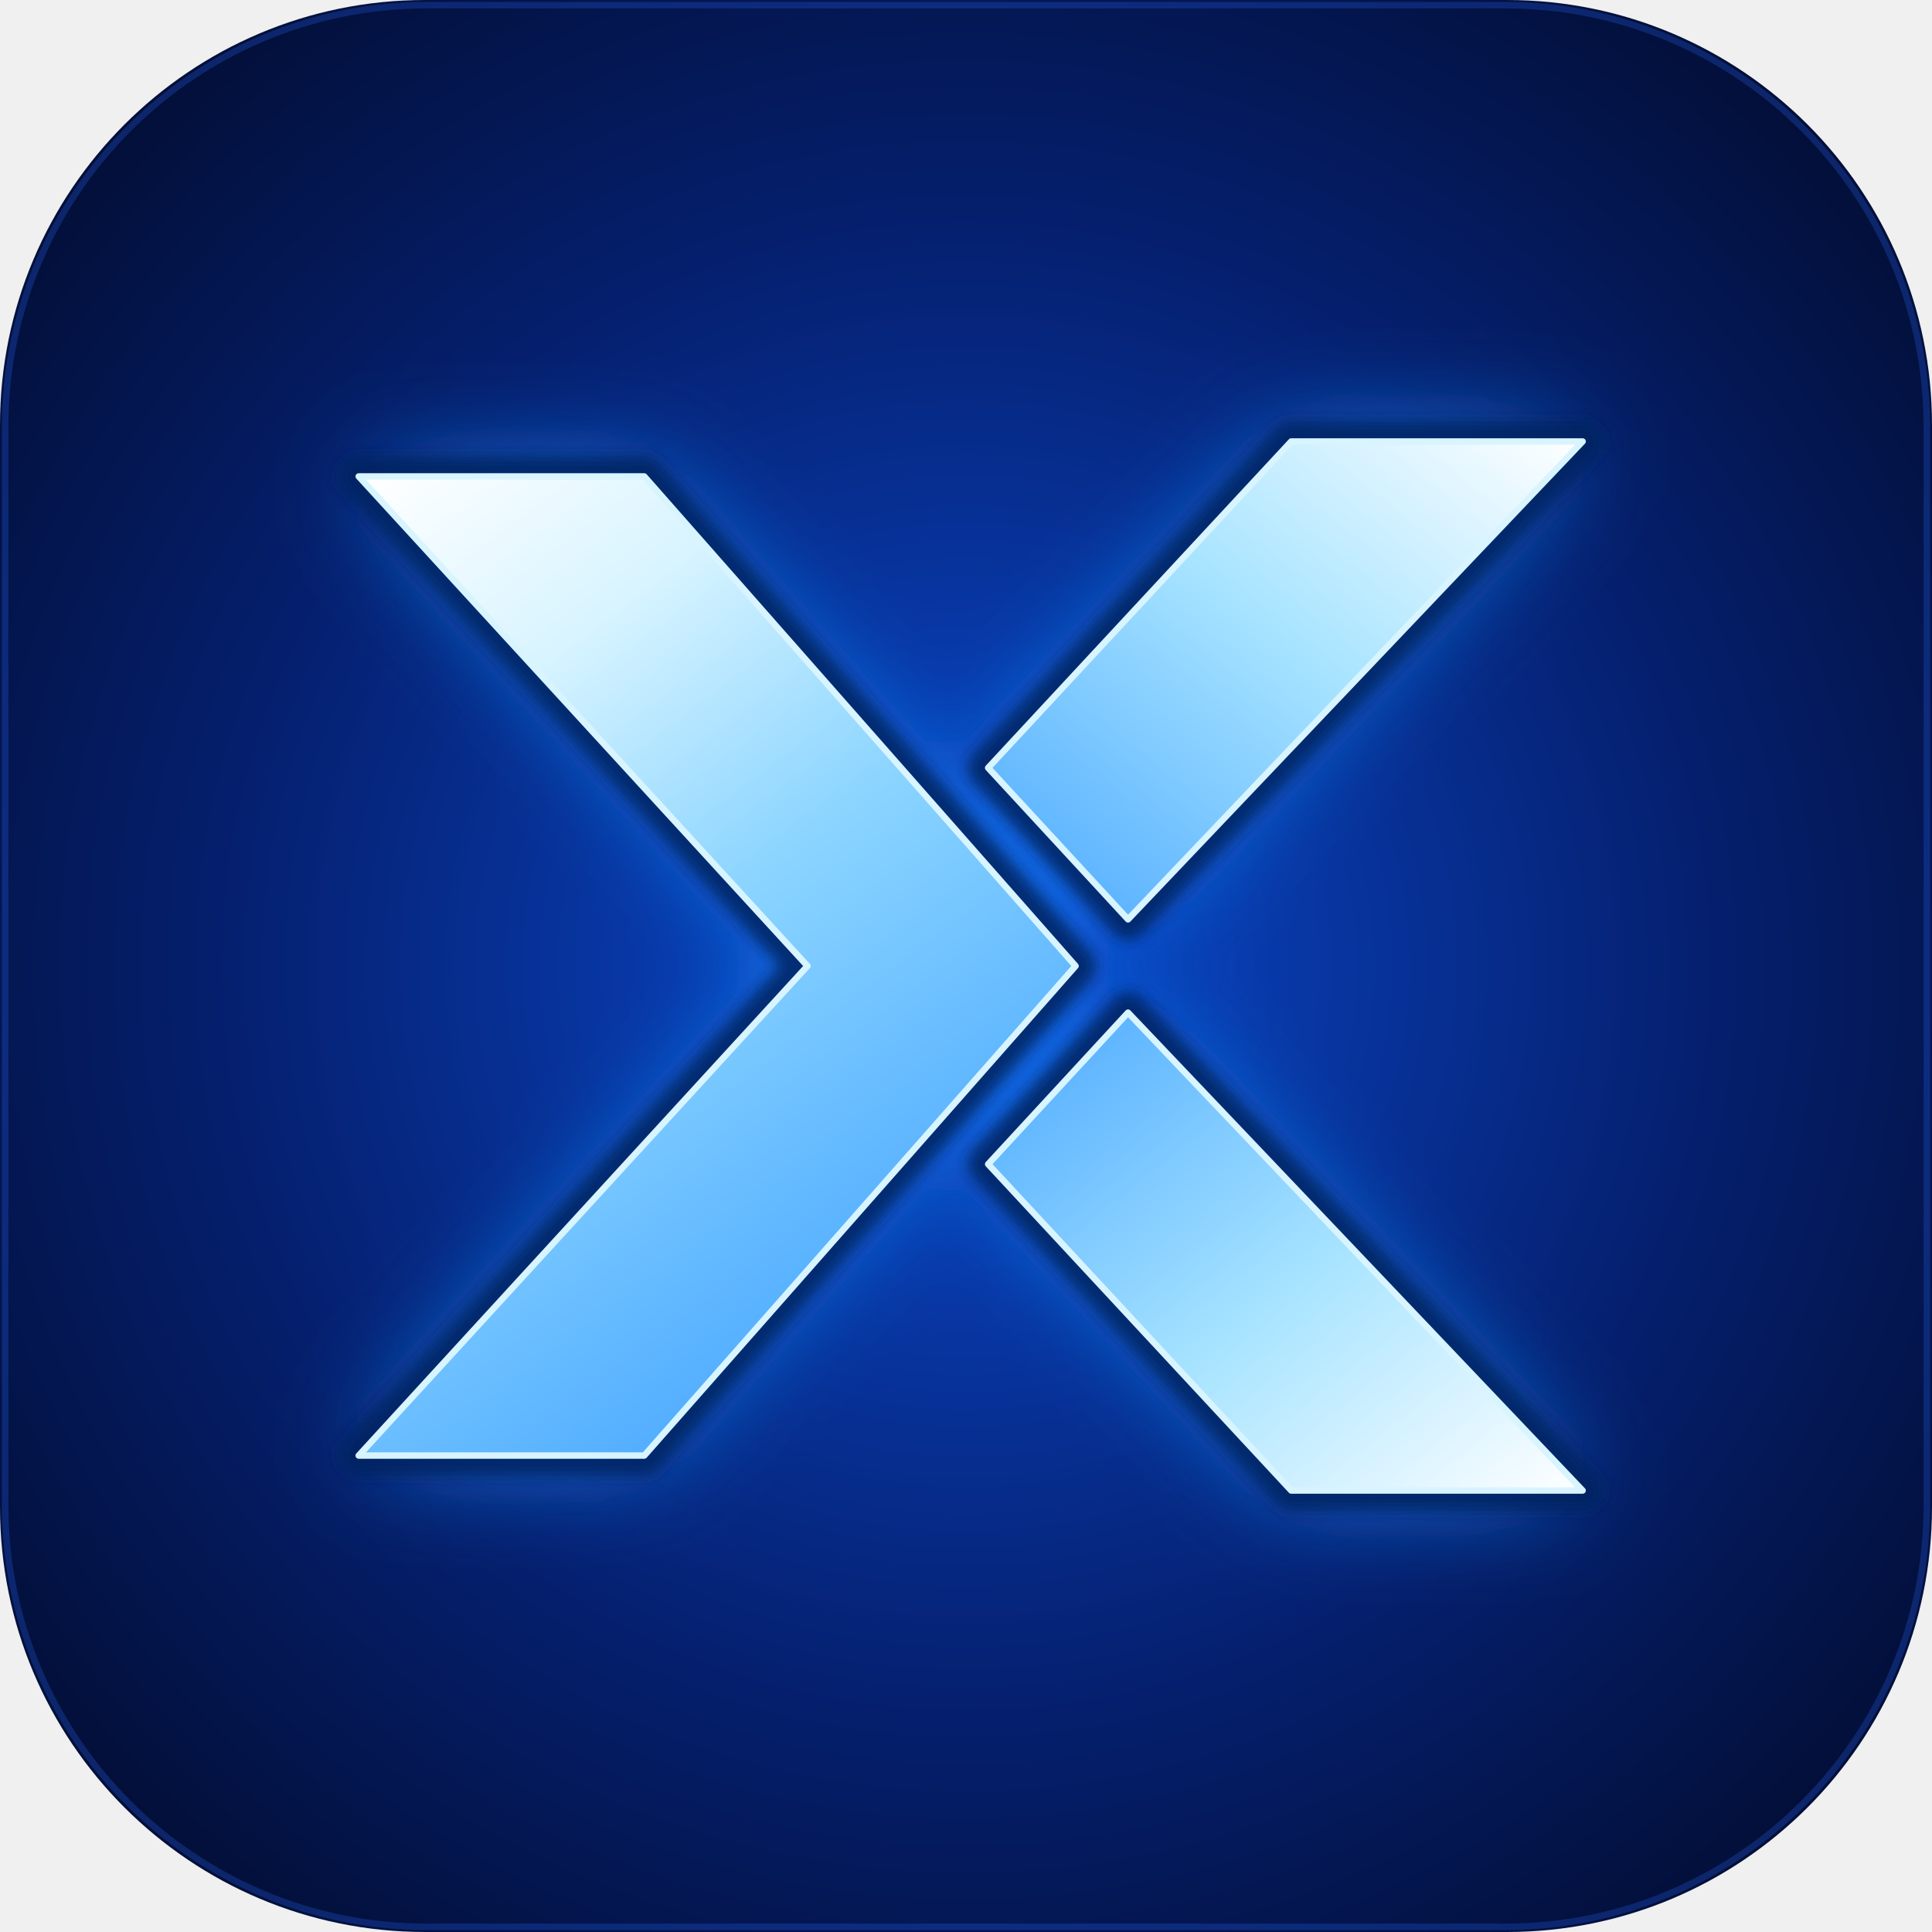
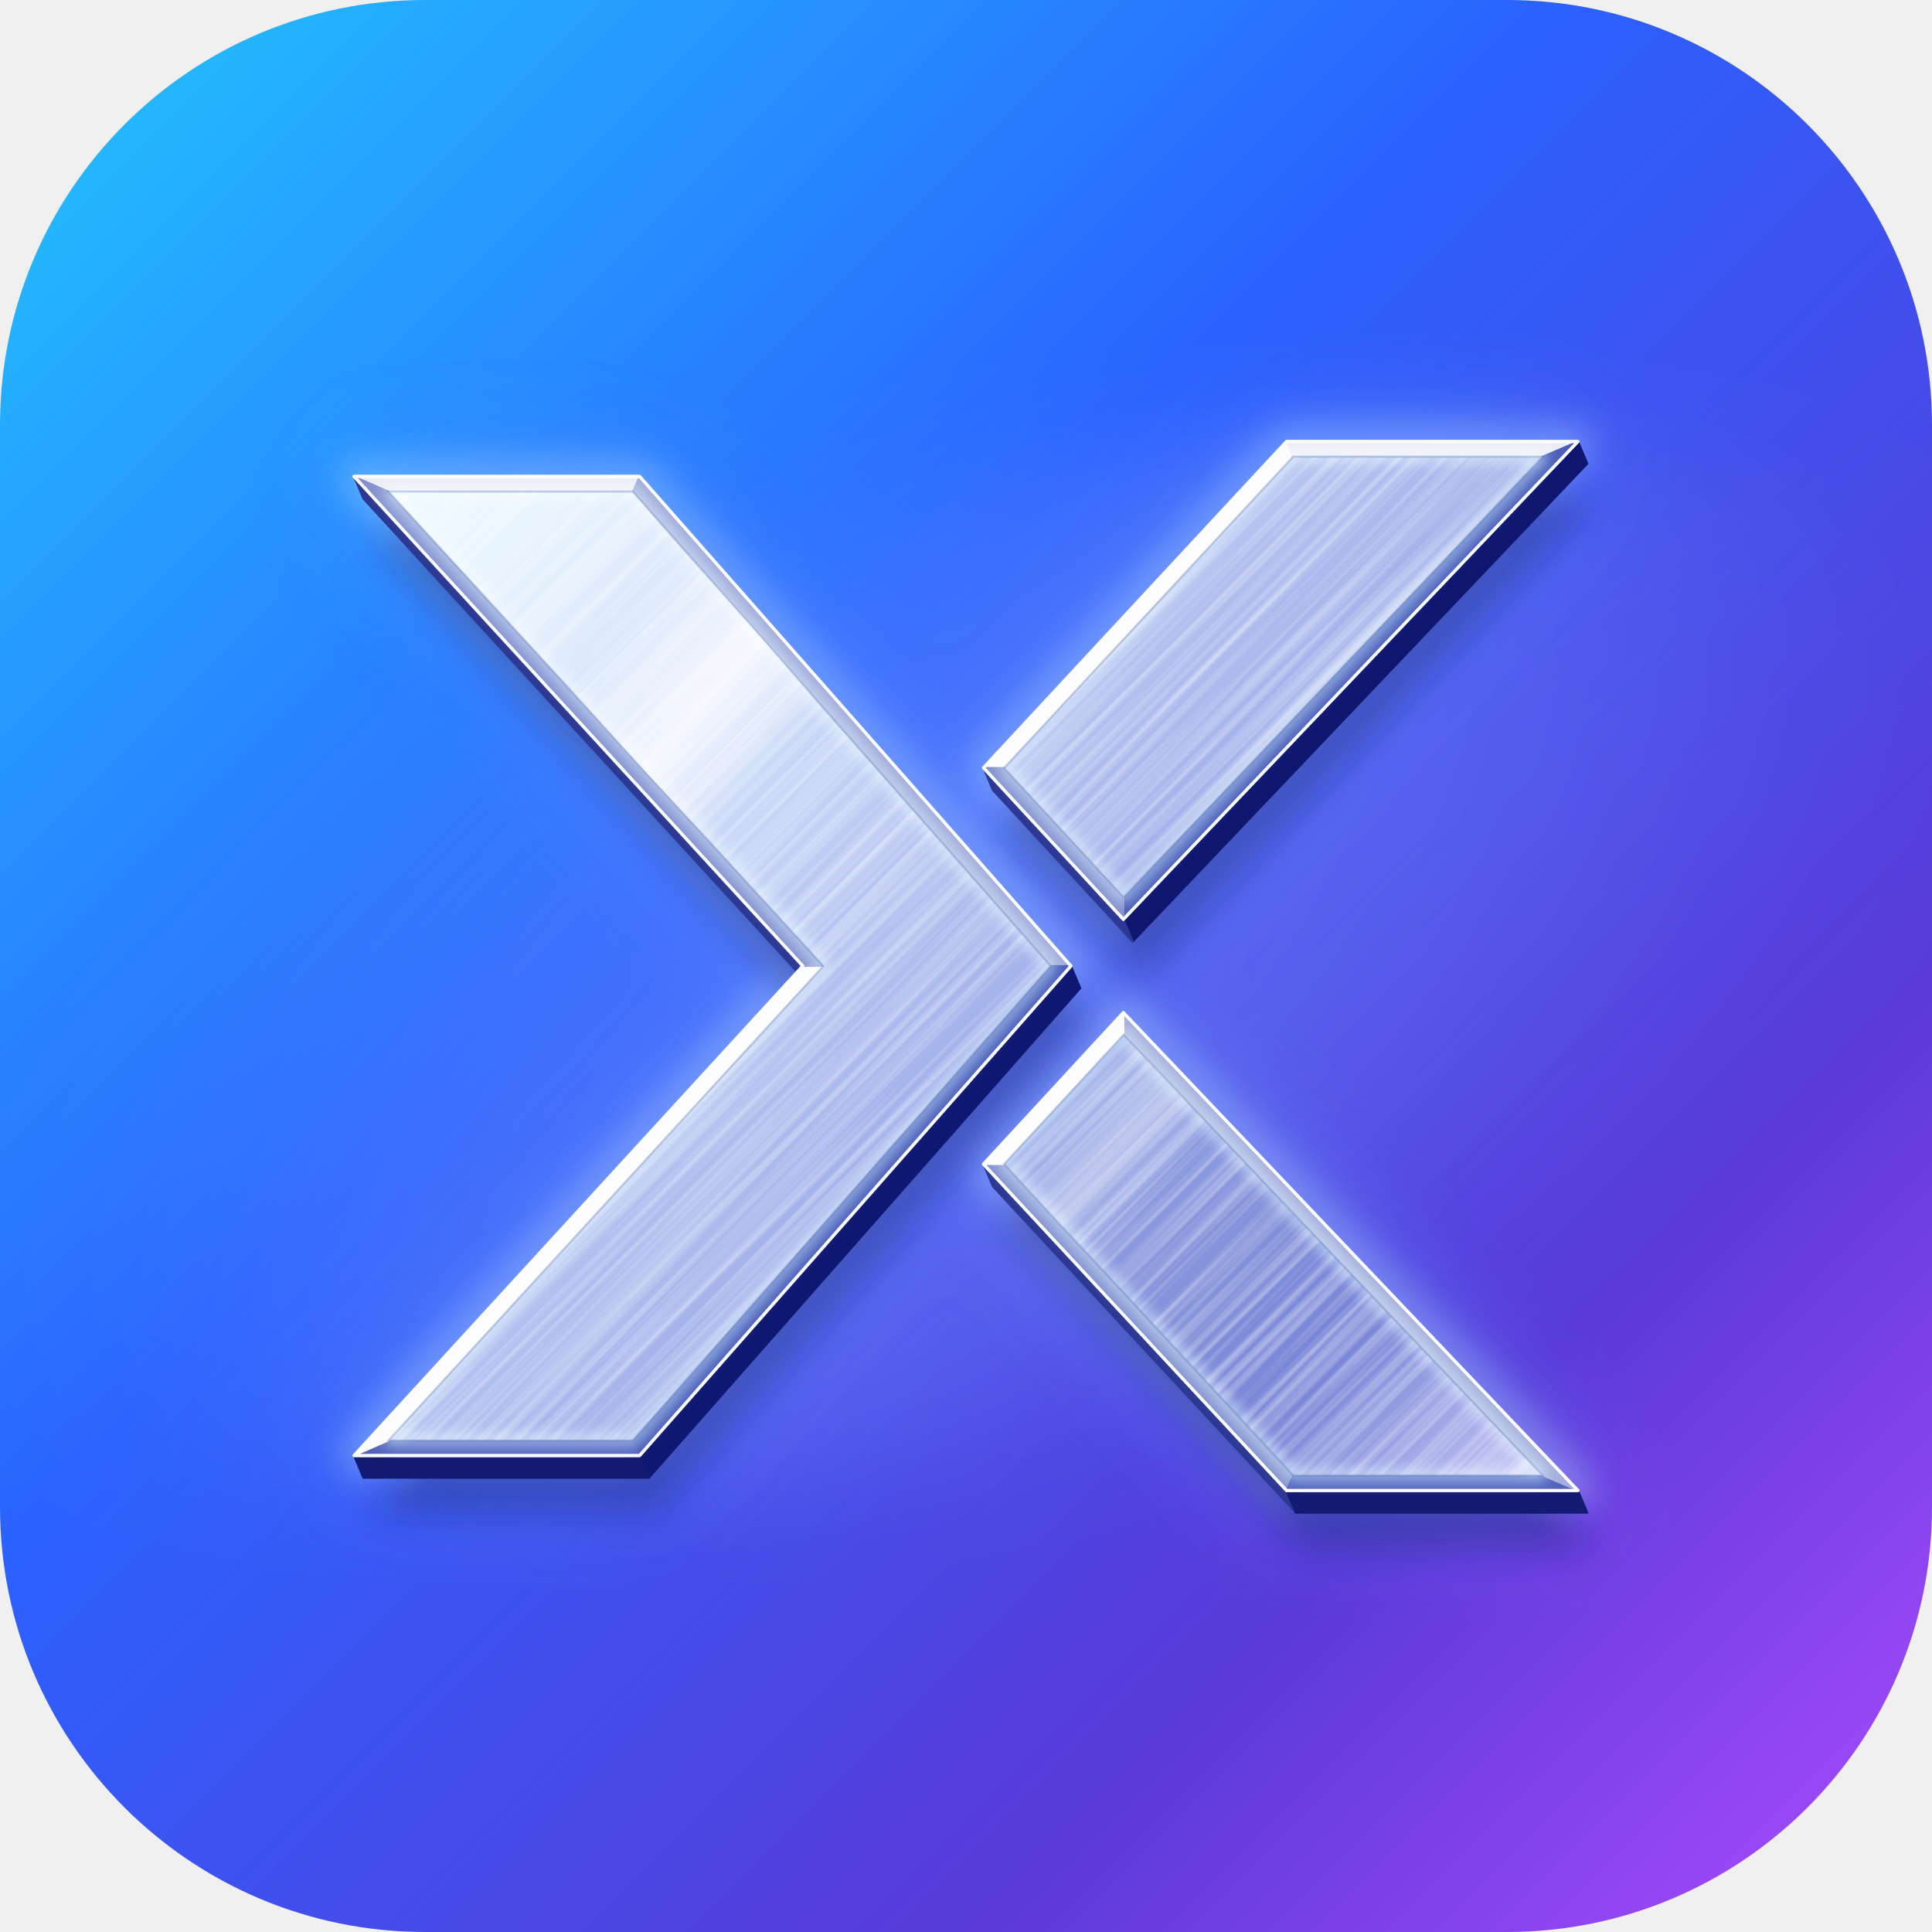
<svg xmlns="http://www.w3.org/2000/svg" viewBox="0 0 300 300" width="512" height="512">
  <defs>
    <linearGradient id="gL" x1="0" y1="0" x2=".55" y2="1">
      <stop offset="0" stop-color="#ffffff" />
      <stop offset="0.25" stop-color="#d8f4ff" />
      <stop offset="0.55" stop-color="#8ad4ff" />
      <stop offset="1" stop-color="#4aa8ff" />
    </linearGradient>
    <linearGradient id="gU" x1="0" y1="1" x2="1" y2="0">
      <stop offset="0" stop-color="#4aa8ff" />
      <stop offset="0.55" stop-color="#a8e4ff" />
      <stop offset="1" stop-color="#ffffff" />
    </linearGradient>
    <linearGradient id="gB" x1="0" y1="0" x2="1" y2="1">
      <stop offset="0" stop-color="#4aa8ff" />
      <stop offset="0.55" stop-color="#a8e4ff" />
      <stop offset="1" stop-color="#ffffff" />
    </linearGradient>
    <linearGradient id="wh" x1="0" y1="0" x2="1" y2="1">
      <stop offset="0" stop-color="#fff" />
      <stop offset="1" stop-color="#bfe6ff" />
    </linearGradient>
    <radialGradient id="bg" cx=".5" cy=".5" r=".75">
      <stop offset="0" stop-color="#0a4ad0" />
      <stop offset=".5" stop-color="#052070" />
      <stop offset="1" stop-color="#010518" />
    </radialGradient>
    <linearGradient id="tg" x1="0" y1="0" x2="1" y2="1">
      <stop offset="0" stop-color="#0a3cff" />
      <stop offset="1" stop-color="#5ad0ff" />
    </linearGradient>
    <linearGradient id="pearl" x1="0" y1="0" x2="0" y2="1">
      <stop offset="0" stop-color="#fff" />
      <stop offset="1" stop-color="#d9e5fa" />
    </linearGradient>
    <radialGradient id="bloom">
      <stop offset="0" stop-color="#fff" />
      <stop offset=".22" stop-color="#ffffff" stop-opacity=".85" />
      <stop offset=".6" stop-color="#7ad0ff" stop-opacity=".35" />
      <stop offset="1" stop-color="#7ad0ff" stop-opacity="0" />
    </radialGradient>
    <radialGradient id="lens">
      <stop offset="0" stop-color="#ffffff" />
      <stop offset=".3" stop-color="#7ad0ff" stop-opacity=".75" />
      <stop offset="1" stop-color="#7ad0ff" stop-opacity="0" />
    </radialGradient>
    <filter id="b1" x="-30%" y="-30%" width="160%" height="160%">
      <feGaussianBlur stdDeviation="1.2" />
    </filter>
    <filter id="b2" x="-30%" y="-30%" width="160%" height="160%">
      <feGaussianBlur stdDeviation="3" />
    </filter>
    <filter id="b3" x="-40%" y="-40%" width="180%" height="180%">
      <feGaussianBlur stdDeviation="9" />
    </filter>
    <clipPath id="tc">
      <rect width="300" height="300" rx="66" />
    </clipPath>
+     <linearGradient id="s19b" x1="0" y1="0" x2="1" y2="1">
+       <stop offset="0" stop-color="#22c8ff" />
+       <stop offset="0.4" stop-color="#2a62ff" />
+       <stop offset="0.75" stop-color="#5a3ad8" />
+       <stop offset="1" stop-color="#b04cff" />
+     </linearGradient>
+     <filter id="s19a" x="-60%" y="-60%" width="220%" height="220%">
+       <feGaussianBlur stdDeviation="30" />
+     </filter>
+     <linearGradient id="pbgx" x1="0" y1="0" x2="1" y2="1">
+       <stop offset="0" stop-color="#1a5ad4" />
+       <stop offset=".45" stop-color="#2436aa" />
+       <stop offset=".8" stop-color="#3a2a9c" />
+       <stop offset="1" stop-color="#4a2aa8" />
+     </linearGradient>
+     <radialGradient id="plit" cx=".25" cy=".2" r=".65">
+       <stop offset="0" stop-color="#7ac4ff" stop-opacity=".38" />
+       <stop offset="1" stop-color="#7ac4ff" stop-opacity="0" />
+     </radialGradient>
+     <radialGradient id="pvig" cx=".5" cy=".5" r=".72">
+       <stop offset=".5" stop-color="#0a0a50" stop-opacity="0" />
+       <stop offset="1" stop-color="#0a0a50" stop-opacity=".5" />
+     </radialGradient>
+     <linearGradient id="x3_tn" gradientUnits="userSpaceOnUse" x1="18" y1="60" x2="228" y2="240">
+       <stop offset="0" stop-color="#22c8ff" />
+       <stop offset=".4" stop-color="#2a62ff" />
+       <stop offset=".75" stop-color="#5a3ad8" />
+       <stop offset="1" stop-color="#b04cff" />
+     </linearGradient>
+     <linearGradient id="x3_f" gradientUnits="userSpaceOnUse" x1="28.5" y1="60" x2="217.5" y2="240">
+       <stop offset="0" stop-color="#ffffff" />
+       <stop offset="0.3" stop-color="#dfe6f8" />
+       <stop offset="0.6" stop-color="#a4b4e8" />
+       <stop offset="0.85" stop-color="#7f8fd8" />
+       <stop offset="1" stop-color="#c8d0f4" />
+     </linearGradient>
+     <clipPath id="x3_cp">
+       <path d="M23.91,68.6L65.83,68.6L137.53,150L65.83,231.4L23.91,231.4L98.53,150Z" />
+       <path d="M129.54,116.01L179.13,62.6L221.94,62.6L150.03,138.2Z" />
+       <path d="M129.54,183.99L179.13,237.4L221.94,237.4L150.03,161.8Z" />
+     </clipPath>
+     <filter id="x3_br" filterUnits="userSpaceOnUse" x="-40" y="-40" width="330" height="330">
+       <feTurbulence type="fractalNoise" baseFrequency=".012 .9" numOctaves="2" seed="7" />
+       <feColorMatrix type="matrix" values="0 0 0 0 1 0 0 0 0 1 0 0 0 0 1 0 0 0 1.6 -.55" />
+     </filter>
+     <linearGradient id="x3_gl" gradientUnits="userSpaceOnUse" x1="18" y1="60" x2="91.5" y2="168">
+       <stop offset="0" stop-color="#fff" stop-opacity="0.35" />
+       <stop offset="0.55" stop-color="#fff" stop-opacity="0" />
+     </linearGradient>
+     <linearGradient id="x3_st" gradientUnits="userSpaceOnUse" x1="18" y1="60" x2="228" y2="240">
+       <stop offset=".2" stop-color="#fff" stop-opacity="0" />
+       <stop offset=".27" stop-color="#fff" stop-opacity="0.75" />
+       <stop offset=".33" stop-color="#fff" stop-opacity="0" />
+       <stop offset=".6" stop-color="#fff" stop-opacity="0" />
+       <stop offset=".64" stop-color="#fff" stop-opacity="0.338" />
+       <stop offset=".68" stop-color="#fff" stop-opacity="0" />
+     </linearGradient>
  </defs>
-   <rect width="300" height="300" rx="66" fill="url(#bg)" />
  <g clip-path="url(#tc)">
-     <g transform="translate(150 150) scale(0.905) translate(-122.2 -150)">
-       <path d="M18,66 L67,66 L141,150 L67,234 L18,234 L95,150Z M126,116 L178,60 L228,60 L150,142Z M126,184 L178,240 L228,240 L150,158Z" fill="#1a8cff" filter="url(#b3)" opacity="0.9" />
-       <path d="M18,66 L67,66 L141,150 L67,234 L18,234 L95,150Z M126,116 L178,60 L228,60 L150,142Z M126,184 L178,240 L228,240 L150,158Z" fill="none" stroke="#002060" stroke-width="7" stroke-linejoin="round" opacity=".85" filter="url(#b1)" />
-       <path d="M18,66 L67,66 L141,150 L67,234 L18,234 L95,150Z" fill="url(#gL)" />
-       <path d="M126,116 L178,60 L228,60 L150,142Z" fill="url(#gU)" />
-       <path d="M126,184 L178,240 L228,240 L150,158Z" fill="url(#gB)" />
-       <path d="M141.0,150.0 L67.0,234.0 M67.0,234.0 L18.0,234.0 M18.0,234.0 L95.0,150.0 M95.0,150.0 L18.0,66.0  M18.0,66.0 L67.0,66.0 M67.0,66.0 L141.0,150.0 " stroke="#d8f4ff" stroke-width="1.1" fill="none" stroke-linecap="round" />
-       <path d="M126.0,116.0 L178.0,60.0 M228.0,60.0 L150.0,142.0 M150.0,142.0 L126.0,116.0  M178.0,60.0 L228.0,60.0 " stroke="#d8f4ff" stroke-width="1.1" fill="none" stroke-linecap="round" />
-       <path d="M126.0,184.0 L178.0,240.0 M178.0,240.0 L228.0,240.0 M150.0,158.0 L126.0,184.0  M228.0,240.0 L150.0,158.0 " stroke="#d8f4ff" stroke-width="1.1" fill="none" stroke-linecap="round" />
-       <g />
+     <rect width="300" height="300" fill="url(#s19b)" />
+     <ellipse cx="150" cy="150" rx="120" ry="60" fill="#fff" opacity="0.12" filter="url(#s19a)" transform="rotate(-35 150 150)" />
+     <g transform="translate(150 150) scale(0.905) translate(-123 -150)">
+       <path d="M18,66L67,66L141,150L67,234L18,234L95,150ZM126,116L178,60L228,60L150,142ZM126,184L178,240L228,240L150,158Z" fill="#6a9cff" filter="url(#b3)" opacity="0.55" transform="translate(0.8 1.9)" />
+       <g filter="url(#b2)" style="mix-blend-mode:screen" opacity="0.4">
+         <path d="M18,66L67,66L141,150L67,234L18,234L95,150Z" fill="none" stroke="#a8d8ff" stroke-width="5" stroke-linejoin="round" />
+         <path d="M126,116L178,60L228,60L150,142Z" fill="none" stroke="#a8d8ff" stroke-width="5" stroke-linejoin="round" />
+         <path d="M126,184L178,240L228,240L150,158Z" fill="none" stroke="#a8d8ff" stroke-width="5" stroke-linejoin="round" />
+       </g>
+       <path d="M18,66L67,66L141,150L67,234L18,234L95,150ZM126,116L178,60L228,60L150,142ZM126,184L178,240L228,240L150,158Z" fill="#5a7cff" filter="url(#b3)" opacity="0.3" />
+       <g filter="url(#b2)" opacity="0.4">
+         <path d="M20.88,75.84L69.88,75.84L143.88,159.84L69.88,243.84L20.88,243.84L97.88,159.84Z" fill="#0c1470" />
+         <path d="M128.88,125.84L180.88,69.84L230.88,69.84L152.88,151.84Z" fill="#0c1470" />
+         <path d="M128.88,193.84L180.88,249.84L230.88,249.84L152.88,167.84Z" fill="#0c1470" />
+       </g>
+       <path d="M141,150L67,234L68.6,237.8L142.6,153.8Z" fill="#0e1771" stroke="#0e1771" stroke-width=".35" stroke-linejoin="round" />
+       <path d="M67,234L18,234L19.6,237.8L68.6,237.8Z" fill="#121a74" stroke="#121a74" stroke-width=".35" stroke-linejoin="round" />
+       <path d="M95,150L18,66L19.6,69.8L96.6,153.8Z" fill="#2c3993" stroke="#2c3993" stroke-width=".35" stroke-linejoin="round" />
+       <path d="M228,60L150,142L151.6,145.8L229.6,63.8Z" fill="#0e1670" stroke="#0e1670" stroke-width=".35" stroke-linejoin="round" />
+       <path d="M150,142L126,116L127.6,119.8L151.6,145.8Z" fill="#2c3893" stroke="#2c3893" stroke-width=".35" stroke-linejoin="round" />
+       <path d="M126,184L178,240L179.6,243.8L127.6,187.8Z" fill="#2c3893" stroke="#2c3893" stroke-width=".35" stroke-linejoin="round" />
+       <path d="M178,240L228,240L229.6,243.8L179.6,243.8Z" fill="#121a74" stroke="#121a74" stroke-width=".35" stroke-linejoin="round" />
+       <path d="M18,66L67,66L65.83,68.6L23.91,68.6Z" fill="#eceef7" stroke="#eceef7" stroke-width=".3" stroke-linejoin="round" />
+       <path d="M67,66L141,150L137.53,150L65.83,68.6Z" fill="#a1aada" stroke="#a1aada" stroke-width=".3" stroke-linejoin="round" />
+       <path d="M141,150L67,234L65.83,231.4L137.53,150Z" fill="#4b5db8" stroke="#4b5db8" stroke-width=".3" stroke-linejoin="round" />
+       <path d="M67,234L18,234L23.91,231.4L65.83,231.4Z" fill="#5162bb" stroke="#5162bb" stroke-width=".3" stroke-linejoin="round" />
+       <path d="M18,234L95,150L98.53,150L23.91,231.4Z" fill="#fcfcfe" stroke="#fcfcfe" stroke-width=".3" stroke-linejoin="round" />
+       <path d="M95,150L18,66L23.91,68.6L98.53,150Z" fill="#8591cf" stroke="#8591cf" stroke-width=".3" stroke-linejoin="round" />
+       <path d="M23.91,68.6L65.83,68.6L137.53,150L65.83,231.4L23.91,231.4L98.53,150Z" fill="url(#x3_f)" />
+       <path d="M126,116L178,60L179.13,62.6L129.54,116.01Z" fill="#fcfcfe" stroke="#fcfcfe" stroke-width=".3" stroke-linejoin="round" />
+       <path d="M178,60L228,60L221.94,62.6L179.13,62.6Z" fill="#eceef7" stroke="#eceef7" stroke-width=".3" stroke-linejoin="round" />
+       <path d="M228,60L150,142L150.03,138.2L221.94,62.6Z" fill="#4b5db8" stroke="#4b5db8" stroke-width=".3" stroke-linejoin="round" />
+       <path d="M150,142L126,116L129.54,116.01L150.03,138.2Z" fill="#8591cf" stroke="#8591cf" stroke-width=".3" stroke-linejoin="round" />
+       <path d="M129.54,116.01L179.13,62.6L221.94,62.6L150.03,138.2Z" fill="url(#x3_f)" />
+       <path d="M126,184L178,240L179.13,237.4L129.54,183.99Z" fill="#8491cf" stroke="#8491cf" stroke-width=".3" stroke-linejoin="round" />
+       <path d="M178,240L228,240L221.94,237.4L179.13,237.4Z" fill="#5162bb" stroke="#5162bb" stroke-width=".3" stroke-linejoin="round" />
+       <path d="M228,240L150,158L150.03,161.8L221.94,237.4Z" fill="#a5aedc" stroke="#a5aedc" stroke-width=".3" stroke-linejoin="round" />
+       <path d="M150,158L126,184L129.54,183.99L150.03,161.8Z" fill="#fcfcfe" stroke="#fcfcfe" stroke-width=".3" stroke-linejoin="round" />
+       <path d="M129.54,183.99L179.13,237.4L221.94,237.4L150.03,161.8Z" fill="url(#x3_f)" />
+       <g clip-path="url(#x3_cp)">
+         <rect x="18" y="60" width="210" height="180" fill="url(#x3_tn)" opacity="0.1" style="mix-blend-mode:multiply" />
+         <g transform="rotate(-45 120 150)" opacity="0.5">
+           <rect x="-40" y="-40" width="330" height="330" fill="#000" filter="url(#x3_br)" />
+         </g>
+         <rect x="18" y="60" width="210" height="180" fill="url(#x3_gl)" />
+       </g>
+       <path d="M18,66L67,66L141,150L67,234L18,234L95,150Z" fill="none" stroke="#ffffff" stroke-width=".55" stroke-linejoin="round" opacity="0.85" />
+       <path d="M126,116L178,60L228,60L150,142Z" fill="none" stroke="#ffffff" stroke-width=".55" stroke-linejoin="round" opacity="0.85" />
+       <path d="M126,184L178,240L228,240L150,158Z" fill="none" stroke="#ffffff" stroke-width=".55" stroke-linejoin="round" opacity="0.85" />
+       <path d="M23.91,68.6L65.83,68.6L137.53,150L65.83,231.4L23.91,231.4L98.53,150Z" fill="none" stroke="#1a2678" stroke-width=".35" opacity=".35" />
+       <path d="M129.54,116.01L179.13,62.6L221.94,62.6L150.03,138.2Z" fill="none" stroke="#1a2678" stroke-width=".35" opacity=".35" />
+       <path d="M129.54,183.99L179.13,237.4L221.94,237.4L150.03,161.8Z" fill="none" stroke="#1a2678" stroke-width=".35" opacity=".35" />
+       <g clip-path="url(#x3_cp)">
+         <rect x="18" y="60" width="210" height="180" fill="url(#x3_st)" />
+       </g>
+       <g style="mix-blend-mode:screen">
+         <path d="M23.91,68.6L65.83,68.6L137.53,150L65.83,231.4L23.91,231.4L98.53,150Z" fill="none" stroke="#a8d8ff" stroke-width="1.6" stroke-linejoin="round" filter="url(#b1)" opacity=".85" />
+         <path d="M129.54,116.01L179.13,62.6L221.94,62.6L150.03,138.2Z" fill="none" stroke="#a8d8ff" stroke-width="1.6" stroke-linejoin="round" filter="url(#b1)" opacity=".85" />
+         <path d="M129.54,183.99L179.13,237.4L221.94,237.4L150.03,161.8Z" fill="none" stroke="#a8d8ff" stroke-width="1.6" stroke-linejoin="round" filter="url(#b1)" opacity=".85" />
+       </g>
+       <path d="M18,66L67,66L141,150L67,234L18,234L95,150Z" fill="none" stroke="#ffffff" stroke-width=".5" stroke-linejoin="round" opacity=".9" />
+       <path d="M126,116L178,60L228,60L150,142Z" fill="none" stroke="#ffffff" stroke-width=".5" stroke-linejoin="round" opacity=".9" />
+       <path d="M126,184L178,240L228,240L150,158Z" fill="none" stroke="#ffffff" stroke-width=".5" stroke-linejoin="round" opacity=".9" />
    </g>
  </g>
-   <rect x=".8" y=".8" width="298.4" height="298.4" rx="65.5" fill="none" stroke="#2a6bff" stroke-opacity=".25" />
</svg>
